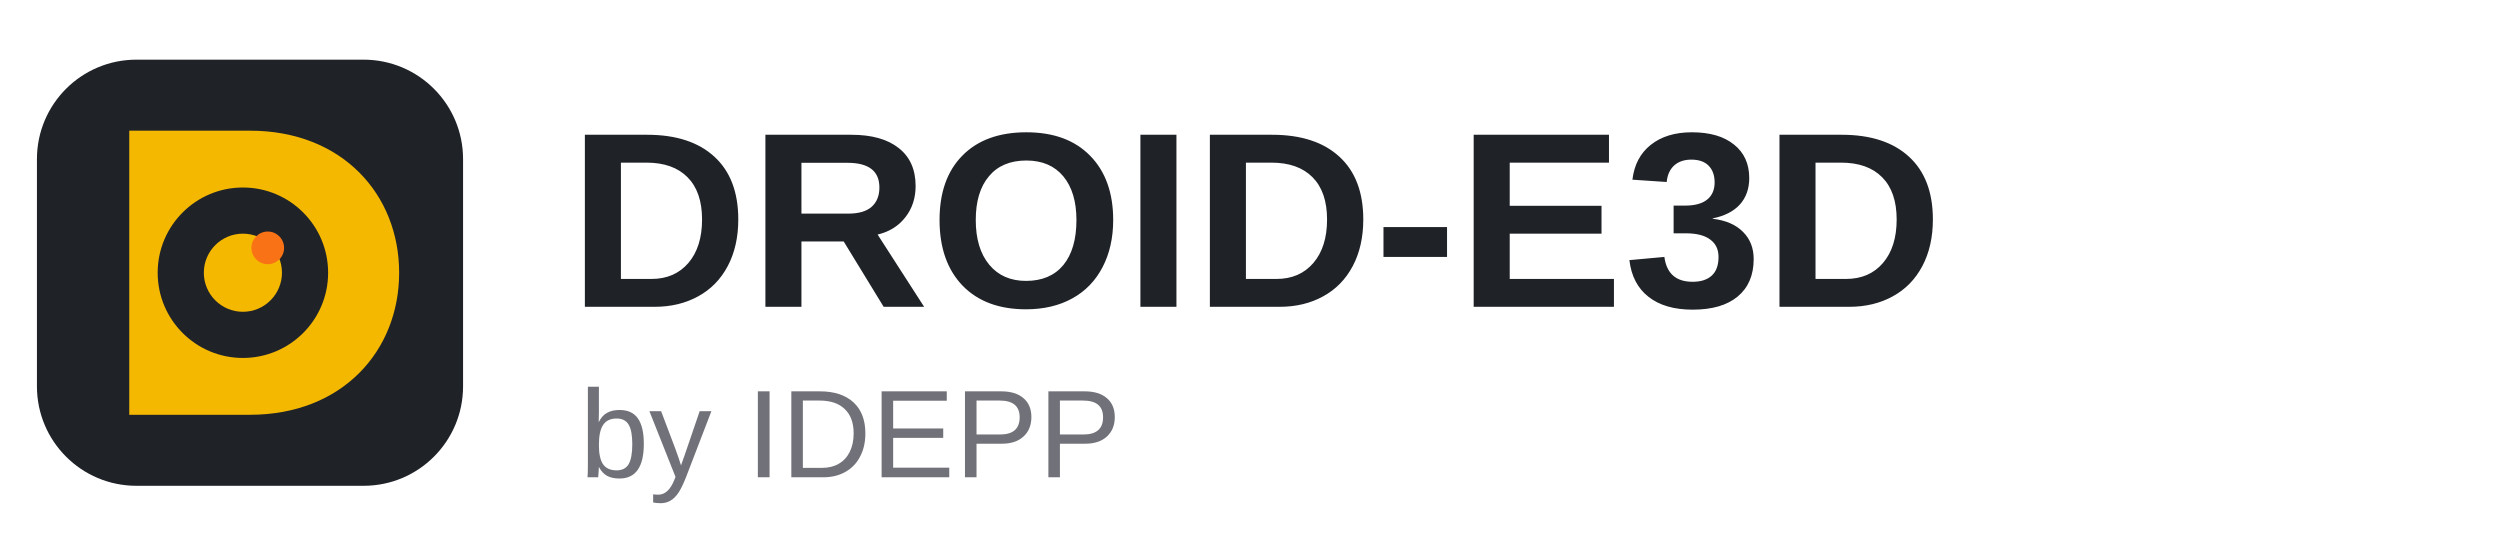
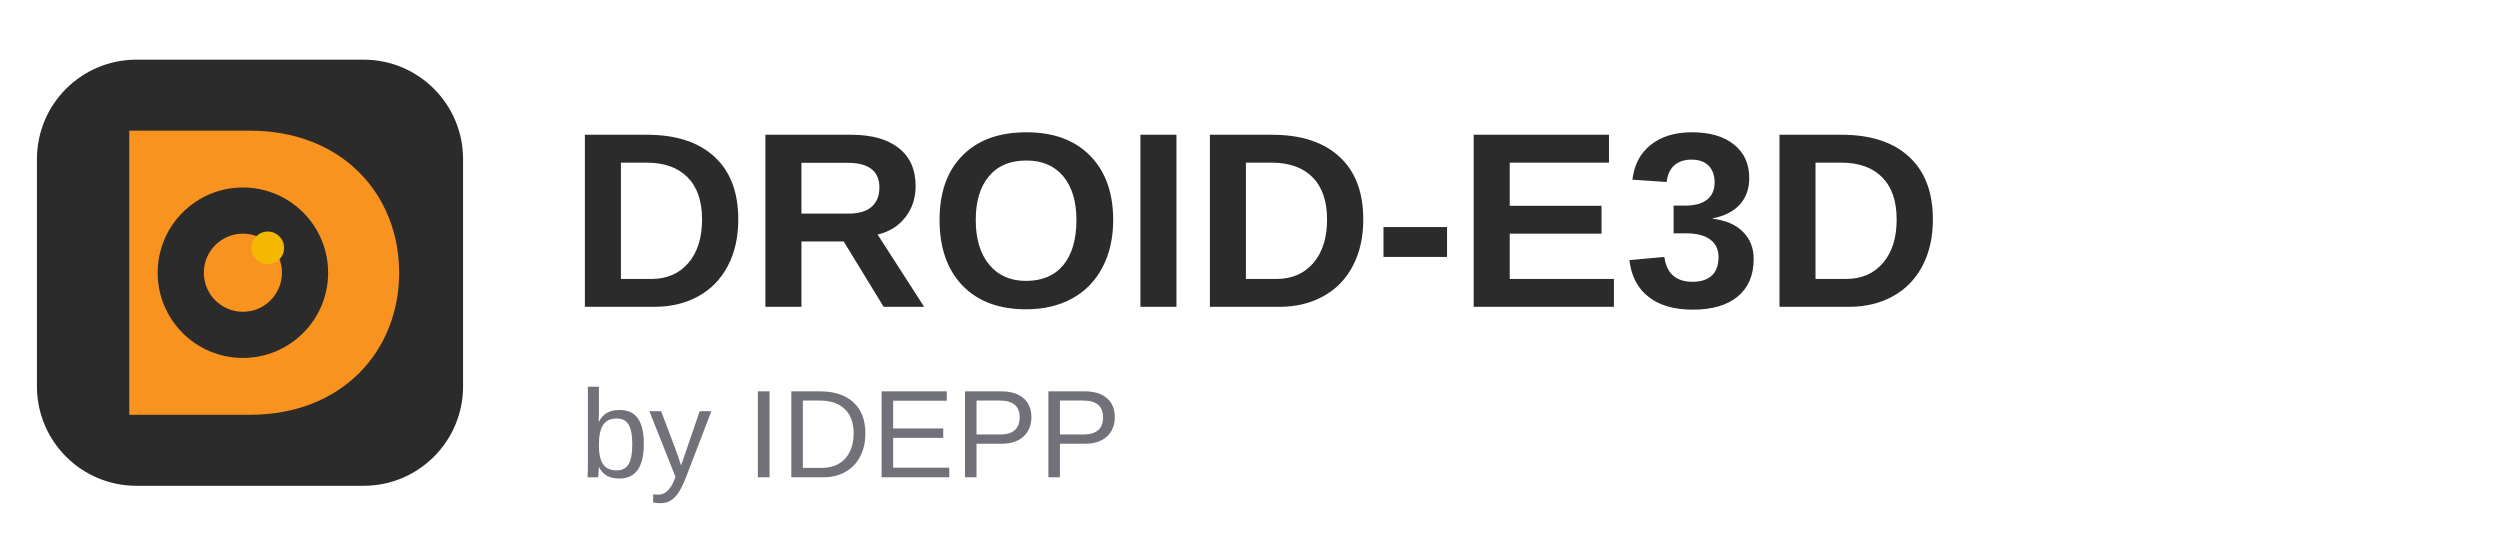
<svg xmlns="http://www.w3.org/2000/svg" viewBox="0 0 220 48" width="660" height="144">
  <g transform="translate(2 4) scale(0.625)">
-     <rect x="2" y="2" width="60" height="60" rx="14" fill="#1F2328" />
-     <path d="M15 12h17c13 0 21 9 21 20s-8 20-21 20H15z" fill="#F5B800" />
-     <circle cx="31" cy="32" r="12" fill="#1F2328" />
-     <circle cx="31" cy="32" r="5.5" fill="#F5B800" />
-     <circle cx="34.5" cy="28.5" r="2.3" fill="#F97316" />
+     <rect x="2" y="2" width="60" height="60" rx="14" fill="#2B2B2B" />
+     <path d="M15 12h17c13 0 21 9 21 20s-8 20-21 20H15z" fill="#F7931E" />
+     <circle cx="31" cy="32" r="12" fill="#2B2B2B" />
+     <circle cx="31" cy="32" r="5.5" fill="#F7931E" />
+     <circle cx="34.5" cy="28.5" r="2.3" fill="#F5B800" />
  </g>
-   <text x="50" y="27" font-family="Arial, Helvetica, sans-serif" font-size="22" font-weight="800" fill="#1F2328">DROID-E3D</text>
+   <text x="50" y="27" font-family="Arial, Helvetica, sans-serif" font-size="22" font-weight="800" fill="#2B2B2B">DROID-E3D</text>
  <text x="51" y="42" font-family="Arial, Helvetica, sans-serif" font-size="11" fill="#71717A">by IDEPP</text>
</svg>
